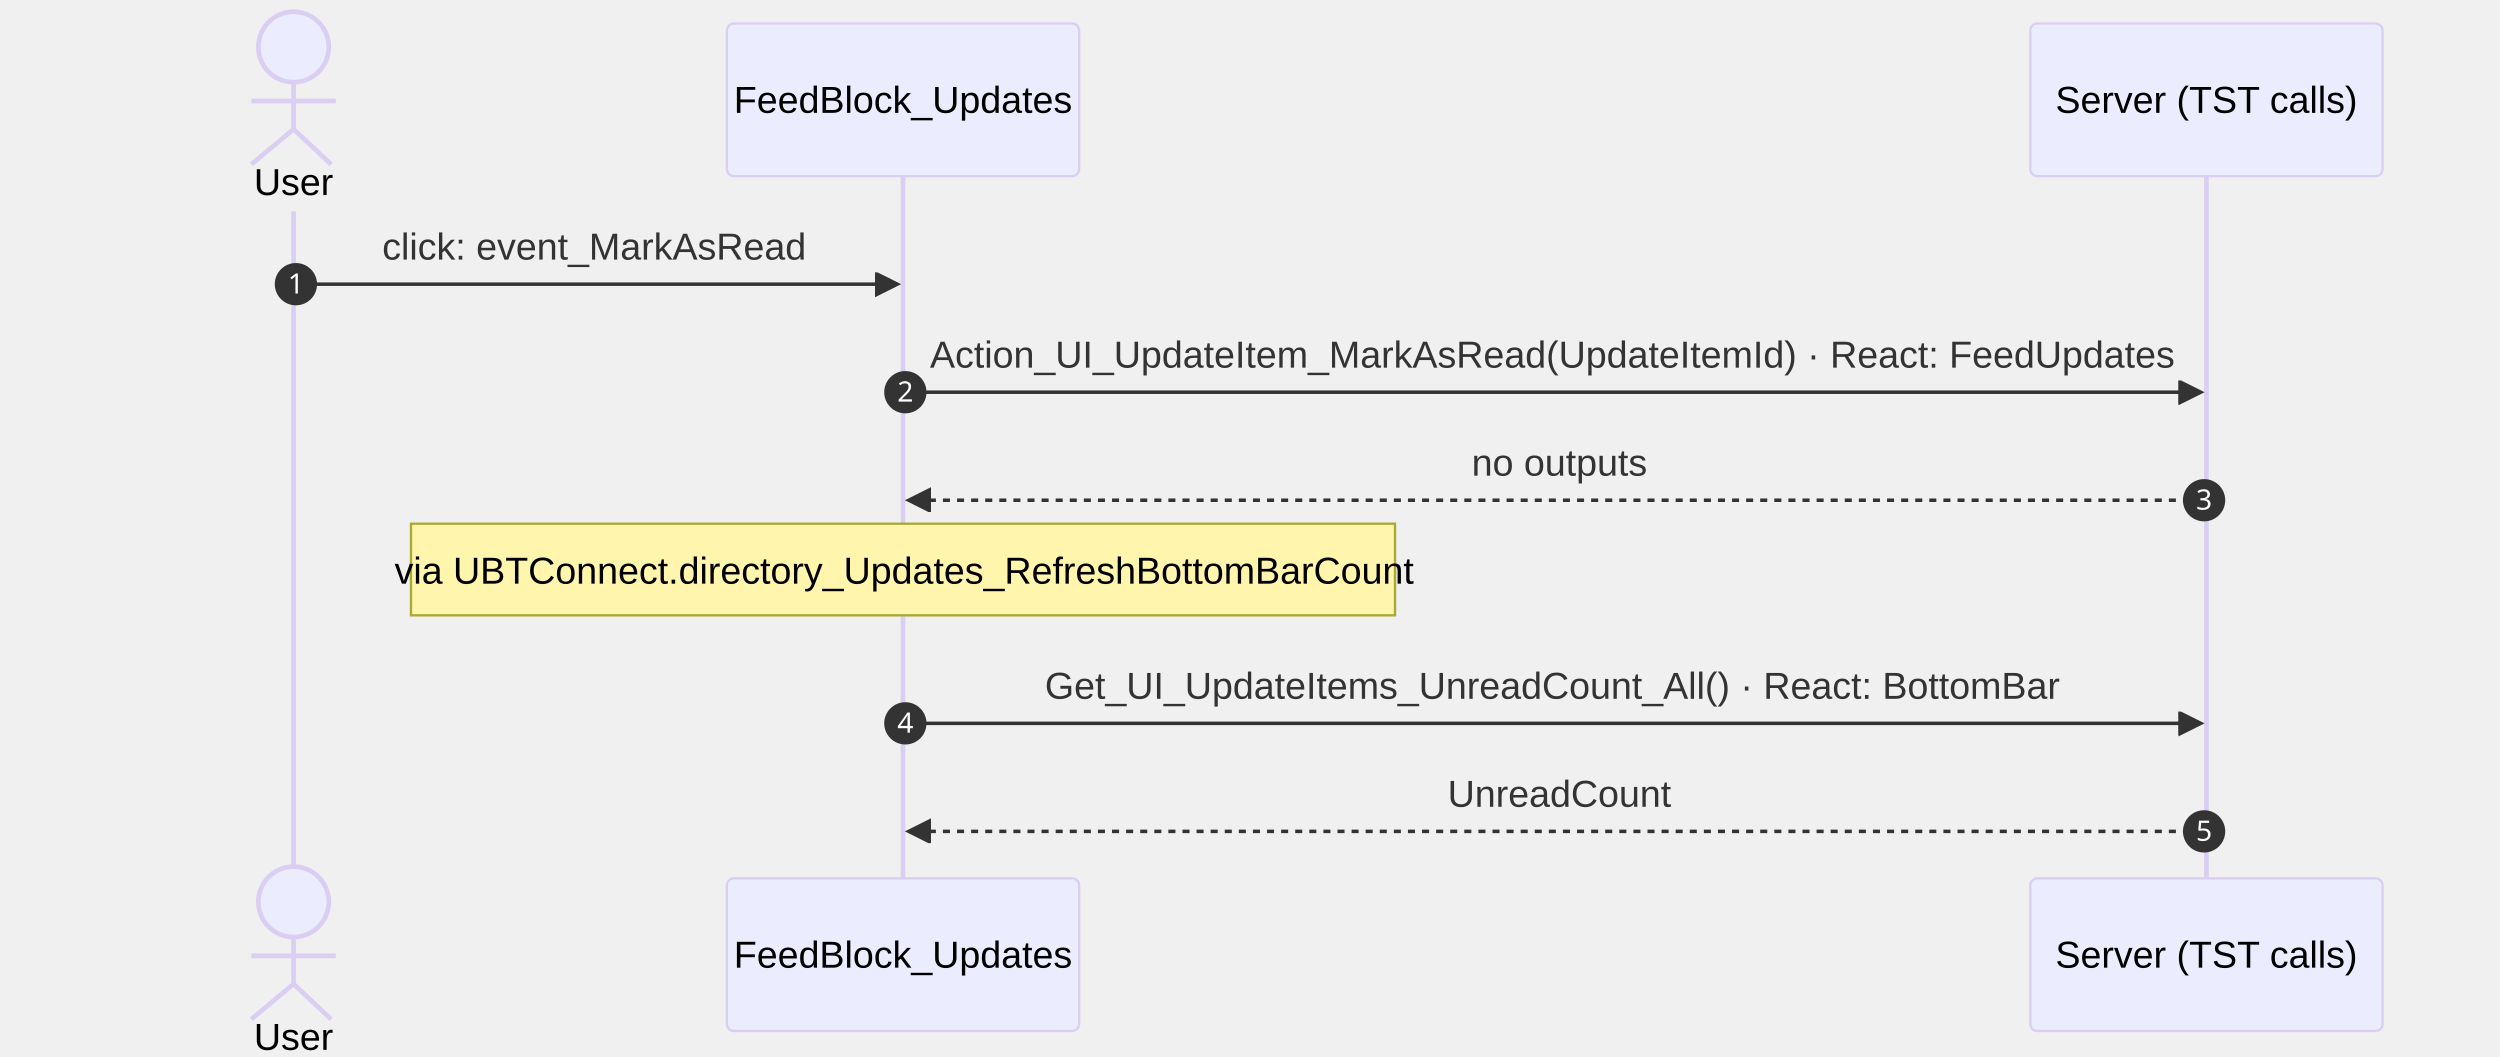
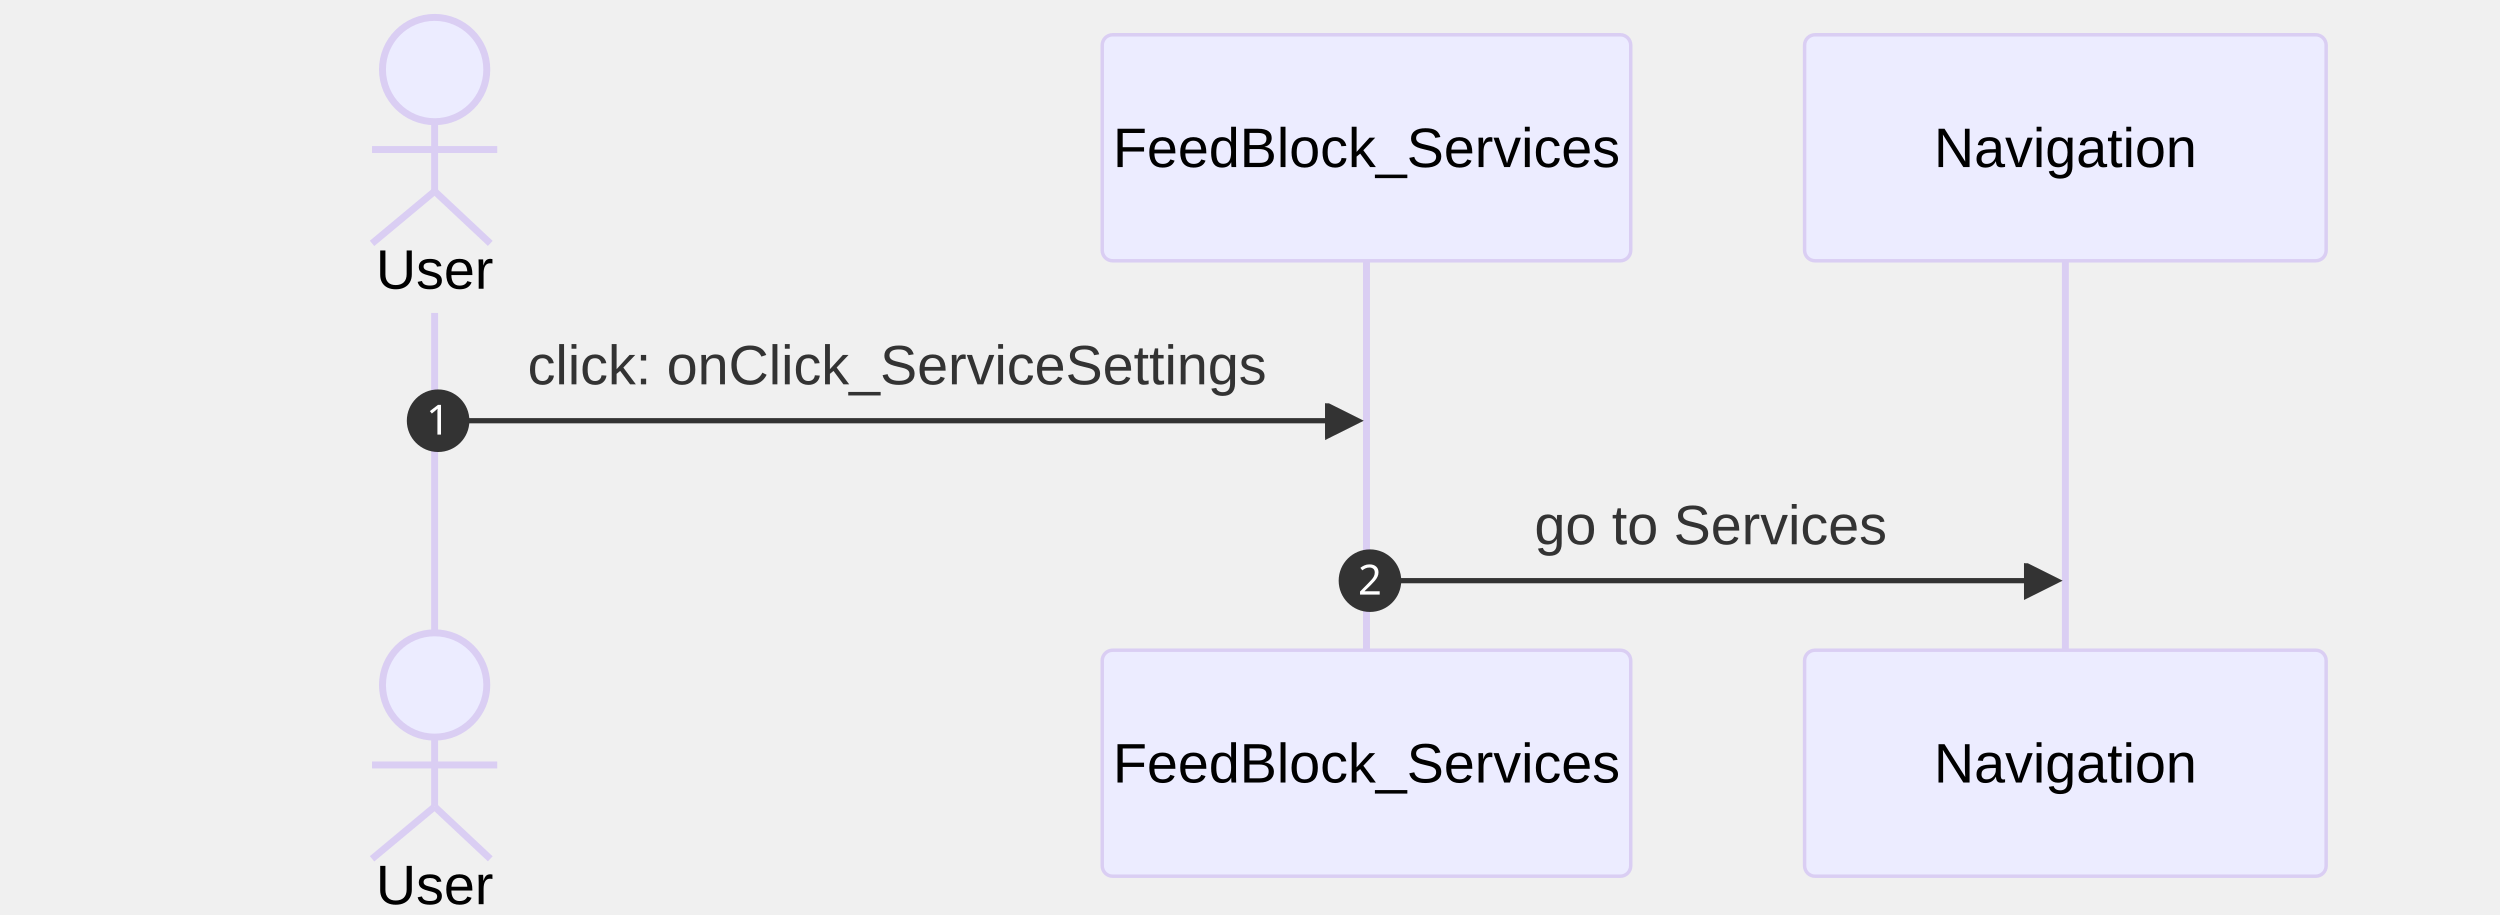
- <svg xmlns="http://www.w3.org/2000/svg" aria-roledescription="sequence" role="graphics-document document" viewBox="-50 -10 1064.5 450" style="max-width: 1064.5px;" width="100%" id="d">
+ <svg xmlns="http://www.w3.org/2000/svg" aria-roledescription="sequence" role="graphics-document document" viewBox="-50 -10 719 263" style="max-width: 719px;" width="100%" id="d">
  <g>
-     <rect class="actor actor-bottom" ry="3" rx="3" name="S" height="65" width="150" stroke="#666" fill="#eaeaea" y="364" x="814.5" />
-     <text style="text-anchor: middle; font-size: 16px; font-weight: 400;" class="actor" alignment-baseline="central" dominant-baseline="central" y="396.5" x="889.5">
-       <tspan dy="0" x="889.5">Server (TST calls)</tspan>
+     <rect class="actor actor-bottom" ry="3" rx="3" name="N" height="65" width="150" stroke="#666" fill="#eaeaea" y="177" x="469" />
+     <text style="text-anchor: middle; font-size: 16px; font-weight: 400;" class="actor" alignment-baseline="central" dominant-baseline="central" y="209.5" x="544">
+       <tspan dy="0" x="544">Navigation</tspan>
    </text>
  </g>
  <g>
-     <rect class="actor actor-bottom" ry="3" rx="3" name="B" height="65" width="150" stroke="#666" fill="#eaeaea" y="364" x="259.5" />
-     <text style="text-anchor: middle; font-size: 16px; font-weight: 400;" class="actor" alignment-baseline="central" dominant-baseline="central" y="396.5" x="334.5">
-       <tspan dy="0" x="334.5">FeedBlock_Updates</tspan>
+     <rect class="actor actor-bottom" ry="3" rx="3" name="B" height="65" width="152" stroke="#666" fill="#eaeaea" y="177" x="267" />
+     <text style="text-anchor: middle; font-size: 16px; font-weight: 400;" class="actor" alignment-baseline="central" dominant-baseline="central" y="209.5" x="343">
+       <tspan dy="0" x="343">FeedBlock_Services</tspan>
    </text>
  </g>
  <g>
-     <line stroke="#999" stroke-width="0.5px" class="200" y2="364" x2="889.5" y1="5" x1="889.5" id="actor2" />
+     <line stroke="#999" stroke-width="0.5px" class="200" y2="177" x2="544" y1="5" x1="544" id="actor2" />
    <g id="root-2">
-       <rect class="actor actor-top" ry="3" rx="3" name="S" height="65" width="150" stroke="#666" fill="#eaeaea" y="0" x="814.5" />
-       <text style="text-anchor: middle; font-size: 16px; font-weight: 400;" class="actor" alignment-baseline="central" dominant-baseline="central" y="32.5" x="889.5">
-         <tspan dy="0" x="889.5">Server (TST calls)</tspan>
+       <rect class="actor actor-top" ry="3" rx="3" name="N" height="65" width="150" stroke="#666" fill="#eaeaea" y="0" x="469" />
+       <text style="text-anchor: middle; font-size: 16px; font-weight: 400;" class="actor" alignment-baseline="central" dominant-baseline="central" y="32.5" x="544">
+         <tspan dy="0" x="544">Navigation</tspan>
      </text>
    </g>
  </g>
  <g>
-     <line stroke="#999" stroke-width="0.5px" class="200" y2="364" x2="334.5" y1="5" x1="334.5" id="actor1" />
+     <line stroke="#999" stroke-width="0.5px" class="200" y2="177" x2="343" y1="5" x1="343" id="actor1" />
    <g id="root-1">
-       <rect class="actor actor-top" ry="3" rx="3" name="B" height="65" width="150" stroke="#666" fill="#eaeaea" y="0" x="259.5" />
-       <text style="text-anchor: middle; font-size: 16px; font-weight: 400;" class="actor" alignment-baseline="central" dominant-baseline="central" y="32.5" x="334.5">
-         <tspan dy="0" x="334.5">FeedBlock_Updates</tspan>
+       <rect class="actor actor-top" ry="3" rx="3" name="B" height="65" width="152" stroke="#666" fill="#eaeaea" y="0" x="267" />
+       <text style="text-anchor: middle; font-size: 16px; font-weight: 400;" class="actor" alignment-baseline="central" dominant-baseline="central" y="32.5" x="343">
+         <tspan dy="0" x="343">FeedBlock_Services</tspan>
      </text>
    </g>
  </g>
  <style>#d{font-family:"trebuchet ms",verdana,arial,sans-serif;font-size:16px;fill:#333;}#d .error-icon{fill:#552222;}#d .error-text{fill:#552222;stroke:#552222;}#d .edge-thickness-normal{stroke-width:2px;}#d .edge-thickness-thick{stroke-width:3.5px;}#d .edge-pattern-solid{stroke-dasharray:0;}#d .edge-pattern-dashed{stroke-dasharray:3;}#d .edge-pattern-dotted{stroke-dasharray:2;}#d .marker{fill:#333333;stroke:#333333;}#d .marker.cross{stroke:#333333;}#d svg{font-family:"trebuchet ms",verdana,arial,sans-serif;font-size:16px;}#d .actor{stroke:hsl(259.626, 59.777%, 87.902%);fill:#ECECFF;}#d text.actor&gt;tspan{fill:black;stroke:none;}#d .actor-line{stroke:grey;}#d .messageLine0{stroke-width:1.5;stroke-dasharray:none;stroke:#333;}#d .messageLine1{stroke-width:1.5;stroke-dasharray:2,2;stroke:#333;}#d #arrowhead path{fill:#333;stroke:#333;}#d .sequenceNumber{fill:white;}#d #sequencenumber{fill:#333;}#d #crosshead path{fill:#333;stroke:#333;}#d .messageText{fill:#333;stroke:none;}#d .labelBox{stroke:hsl(259.626, 59.777%, 87.902%);fill:#ECECFF;}#d .labelText,#d .labelText&gt;tspan{fill:black;stroke:none;}#d .loopText,#d .loopText&gt;tspan{fill:black;stroke:none;}#d .loopLine{stroke-width:2px;stroke-dasharray:2,2;stroke:hsl(259.626, 59.777%, 87.902%);fill:hsl(259.626, 59.777%, 87.902%);}#d .note{stroke:#aaaa33;fill:#fff5ad;}#d .noteText,#d .noteText&gt;tspan{fill:black;stroke:none;}#d .activation0{fill:#f4f4f4;stroke:#666;}#d .activation1{fill:#f4f4f4;stroke:#666;}#d .activation2{fill:#f4f4f4;stroke:#666;}#d .actorPopupMenu{position:absolute;}#d .actorPopupMenuPanel{position:absolute;fill:#ECECFF;box-shadow:0px 8px 16px 0px rgba(0,0,0,0.2);filter:drop-shadow(3px 5px 2px rgb(0 0 0 / 0.4));}#d .actor-man line{stroke:hsl(259.626, 59.777%, 87.902%);fill:#ECECFF;}#d .actor-man circle,#d line{stroke:hsl(259.626, 59.777%, 87.902%);fill:#ECECFF;stroke-width:2px;}#d :root{--mermaid-font-family:"trebuchet ms",verdana,arial,sans-serif;}</style>
  <g />
  <defs>
    <symbol height="24" width="24" id="computer">
      <path d="M2 2v13h20v-13h-20zm18 11h-16v-9h16v9zm-10.228 6l.466-1h3.524l.467 1h-4.457zm14.228 3h-24l2-6h2.104l-1.33 4h18.45l-1.297-4h2.073l2 6zm-5-10h-14v-7h14v7z" transform="scale(.5)" />
    </symbol>
  </defs>
  <defs>
    <symbol clip-rule="evenodd" fill-rule="evenodd" id="database">
      <path d="M12.258.001l.256.004.255.005.253.008.251.01.249.012.247.015.246.016.242.019.241.02.239.023.236.024.233.027.231.028.229.031.225.032.223.034.22.036.217.038.214.04.211.041.208.043.205.045.201.046.198.048.194.05.191.051.187.053.183.054.18.056.175.057.172.059.168.06.163.061.16.063.155.064.15.066.074.033.073.033.071.034.07.034.069.035.068.035.067.035.066.035.064.036.064.036.062.036.06.036.06.037.058.037.058.037.055.038.055.038.053.038.052.038.051.039.05.039.048.039.047.039.045.04.044.04.043.04.041.04.04.041.039.041.037.041.036.041.034.041.033.042.032.042.03.042.029.042.027.042.026.043.024.043.023.043.021.043.02.043.018.044.017.043.015.044.013.044.012.044.011.045.009.044.007.045.006.045.004.045.002.045.001.045v17l-.001.045-.002.045-.004.045-.006.045-.007.045-.009.044-.011.045-.012.044-.013.044-.015.044-.017.043-.018.044-.02.043-.021.043-.023.043-.024.043-.026.043-.027.042-.029.042-.03.042-.032.042-.033.042-.034.041-.036.041-.037.041-.039.041-.04.041-.041.04-.043.04-.044.04-.045.04-.047.039-.048.039-.05.039-.051.039-.052.038-.053.038-.055.038-.055.038-.058.037-.058.037-.06.037-.06.036-.062.036-.064.036-.064.036-.066.035-.067.035-.068.035-.069.035-.07.034-.071.034-.073.033-.074.033-.15.066-.155.064-.16.063-.163.061-.168.06-.172.059-.175.057-.18.056-.183.054-.187.053-.191.051-.194.05-.198.048-.201.046-.205.045-.208.043-.211.041-.214.04-.217.038-.22.036-.223.034-.225.032-.229.031-.231.028-.233.027-.236.024-.239.023-.241.02-.242.019-.246.016-.247.015-.249.012-.251.01-.253.008-.255.005-.256.004-.258.001-.258-.001-.256-.004-.255-.005-.253-.008-.251-.01-.249-.012-.247-.015-.245-.016-.243-.019-.241-.02-.238-.023-.236-.024-.234-.027-.231-.028-.228-.031-.226-.032-.223-.034-.22-.036-.217-.038-.214-.04-.211-.041-.208-.043-.204-.045-.201-.046-.198-.048-.195-.05-.19-.051-.187-.053-.184-.054-.179-.056-.176-.057-.172-.059-.167-.06-.164-.061-.159-.063-.155-.064-.151-.066-.074-.033-.072-.033-.072-.034-.07-.034-.069-.035-.068-.035-.067-.035-.066-.035-.064-.036-.063-.036-.062-.036-.061-.036-.06-.037-.058-.037-.057-.037-.056-.038-.055-.038-.053-.038-.052-.038-.051-.039-.049-.039-.049-.039-.046-.039-.046-.04-.044-.04-.043-.04-.041-.04-.04-.041-.039-.041-.037-.041-.036-.041-.034-.041-.033-.042-.032-.042-.03-.042-.029-.042-.027-.042-.026-.043-.024-.043-.023-.043-.021-.043-.02-.043-.018-.044-.017-.043-.015-.044-.013-.044-.012-.044-.011-.045-.009-.044-.007-.045-.006-.045-.004-.045-.002-.045-.001-.045v-17l.001-.045.002-.045.004-.045.006-.045.007-.045.009-.044.011-.045.012-.044.013-.044.015-.044.017-.043.018-.044.02-.043.021-.043.023-.043.024-.043.026-.043.027-.042.029-.042.03-.042.032-.042.033-.042.034-.041.036-.041.037-.041.039-.041.04-.041.041-.04.043-.04.044-.04.046-.04.046-.039.049-.039.049-.039.051-.039.052-.038.053-.038.055-.038.056-.038.057-.037.058-.037.06-.037.061-.036.062-.036.063-.036.064-.036.066-.035.067-.035.068-.035.069-.035.07-.034.072-.034.072-.033.074-.033.151-.066.155-.064.159-.063.164-.061.167-.06.172-.059.176-.057.179-.056.184-.054.187-.053.19-.051.195-.05.198-.048.201-.046.204-.045.208-.043.211-.041.214-.04.217-.038.22-.036.223-.034.226-.032.228-.031.231-.028.234-.027.236-.024.238-.023.241-.02.243-.019.245-.016.247-.015.249-.012.251-.01.253-.008.255-.005.256-.004.258-.001.258.001zm-9.258 20.499v.01l.001.021.003.021.004.022.005.021.006.022.007.022.009.023.01.022.011.023.012.023.013.023.015.023.016.024.017.023.018.024.019.024.021.024.022.025.023.024.024.025.052.049.056.05.061.051.066.051.07.051.075.051.079.052.084.052.088.052.092.052.097.052.102.051.105.052.11.052.114.051.119.051.123.051.127.05.131.05.135.05.139.048.144.049.147.047.152.047.155.047.16.045.163.045.167.043.171.043.176.041.178.041.183.039.187.039.19.037.194.035.197.035.202.033.204.031.209.03.212.029.216.027.219.025.222.024.226.021.23.02.233.018.236.016.24.015.243.012.246.01.249.008.253.005.256.004.259.001.26-.001.257-.004.254-.005.25-.008.247-.011.244-.012.241-.014.237-.016.233-.018.231-.021.226-.021.224-.024.22-.026.216-.027.212-.028.21-.031.205-.031.202-.034.198-.034.194-.036.191-.037.187-.039.183-.04.179-.04.175-.042.172-.043.168-.044.163-.045.16-.046.155-.046.152-.047.148-.048.143-.049.139-.049.136-.05.131-.05.126-.05.123-.051.118-.052.114-.051.11-.052.106-.052.101-.052.096-.052.092-.052.088-.053.083-.051.079-.052.074-.052.07-.051.065-.051.06-.051.056-.05.051-.05.023-.024.023-.025.021-.024.02-.024.019-.024.018-.024.017-.024.015-.023.014-.024.013-.023.012-.023.01-.023.01-.022.008-.022.006-.022.006-.022.004-.022.004-.021.001-.021.001-.021v-4.127l-.077.055-.08.053-.083.054-.085.053-.087.052-.09.052-.093.051-.095.05-.097.05-.1.049-.102.049-.105.048-.106.047-.109.047-.111.046-.114.045-.115.045-.118.044-.12.043-.122.042-.124.042-.126.041-.128.04-.13.04-.132.038-.134.038-.135.037-.138.037-.139.035-.142.035-.143.034-.144.033-.147.032-.148.031-.15.03-.151.03-.153.029-.154.027-.156.027-.158.026-.159.025-.161.024-.162.023-.163.022-.165.021-.166.02-.167.019-.169.018-.169.017-.171.016-.173.015-.173.014-.175.013-.175.012-.177.011-.178.01-.179.008-.179.008-.181.006-.182.005-.182.004-.184.003-.184.002h-.37l-.184-.002-.184-.003-.182-.004-.182-.005-.181-.006-.179-.008-.179-.008-.178-.01-.176-.011-.176-.012-.175-.013-.173-.014-.172-.015-.171-.016-.17-.017-.169-.018-.167-.019-.166-.02-.165-.021-.163-.022-.162-.023-.161-.024-.159-.025-.157-.026-.156-.027-.155-.027-.153-.029-.151-.03-.15-.03-.148-.031-.146-.032-.145-.033-.143-.034-.141-.035-.14-.035-.137-.037-.136-.037-.134-.038-.132-.038-.13-.04-.128-.04-.126-.041-.124-.042-.122-.042-.12-.044-.117-.043-.116-.045-.113-.045-.112-.046-.109-.047-.106-.047-.105-.048-.102-.049-.1-.049-.097-.05-.095-.05-.093-.052-.09-.051-.087-.052-.085-.053-.083-.054-.08-.054-.077-.054v4.127zm0-5.654v.011l.001.021.003.021.004.021.005.022.006.022.007.022.009.022.01.022.011.023.012.023.013.023.015.024.016.023.017.024.018.024.019.024.021.024.022.024.023.025.024.024.052.05.056.05.061.05.066.051.07.051.075.052.079.051.084.052.088.052.092.052.097.052.102.052.105.052.11.051.114.051.119.052.123.05.127.051.131.05.135.049.139.049.144.048.147.048.152.047.155.046.16.045.163.045.167.044.171.042.176.042.178.04.183.04.187.038.19.037.194.036.197.034.202.033.204.032.209.03.212.028.216.027.219.025.222.024.226.022.23.02.233.018.236.016.24.014.243.012.246.01.249.008.253.006.256.003.259.001.26-.001.257-.003.254-.006.25-.008.247-.01.244-.012.241-.015.237-.016.233-.018.231-.02.226-.022.224-.024.22-.025.216-.027.212-.029.21-.03.205-.032.202-.033.198-.035.194-.036.191-.037.187-.039.183-.039.179-.041.175-.042.172-.043.168-.044.163-.045.16-.045.155-.047.152-.047.148-.048.143-.048.139-.05.136-.049.131-.05.126-.051.123-.051.118-.051.114-.052.11-.052.106-.052.101-.052.096-.052.092-.052.088-.052.083-.052.079-.052.074-.051.07-.052.065-.051.06-.05.056-.051.051-.049.023-.025.023-.024.021-.025.02-.024.019-.024.018-.024.017-.024.015-.023.014-.023.013-.024.012-.022.01-.023.01-.023.008-.022.006-.022.006-.022.004-.021.004-.022.001-.021.001-.021v-4.139l-.077.054-.08.054-.083.054-.085.052-.087.053-.09.051-.093.051-.095.051-.097.05-.1.049-.102.049-.105.048-.106.047-.109.047-.111.046-.114.045-.115.044-.118.044-.12.044-.122.042-.124.042-.126.041-.128.04-.13.039-.132.039-.134.038-.135.037-.138.036-.139.036-.142.035-.143.033-.144.033-.147.033-.148.031-.15.03-.151.03-.153.028-.154.028-.156.027-.158.026-.159.025-.161.024-.162.023-.163.022-.165.021-.166.02-.167.019-.169.018-.169.017-.171.016-.173.015-.173.014-.175.013-.175.012-.177.011-.178.009-.179.009-.179.007-.181.007-.182.005-.182.004-.184.003-.184.002h-.37l-.184-.002-.184-.003-.182-.004-.182-.005-.181-.007-.179-.007-.179-.009-.178-.009-.176-.011-.176-.012-.175-.013-.173-.014-.172-.015-.171-.016-.17-.017-.169-.018-.167-.019-.166-.02-.165-.021-.163-.022-.162-.023-.161-.024-.159-.025-.157-.026-.156-.027-.155-.028-.153-.028-.151-.03-.15-.03-.148-.031-.146-.033-.145-.033-.143-.033-.141-.035-.14-.036-.137-.036-.136-.037-.134-.038-.132-.039-.13-.039-.128-.04-.126-.041-.124-.042-.122-.043-.12-.043-.117-.044-.116-.044-.113-.046-.112-.046-.109-.046-.106-.047-.105-.048-.102-.049-.1-.049-.097-.05-.095-.051-.093-.051-.09-.051-.087-.053-.085-.052-.083-.054-.08-.054-.077-.054v4.139zm0-5.666v.011l.001.02.003.022.004.021.005.022.006.021.007.022.009.023.01.022.011.023.012.023.013.023.015.023.016.024.017.024.018.023.019.024.021.025.022.024.023.024.024.025.052.05.056.05.061.05.066.051.07.051.075.052.079.051.084.052.088.052.092.052.097.052.102.052.105.051.11.052.114.051.119.051.123.051.127.05.131.05.135.05.139.049.144.048.147.048.152.047.155.046.16.045.163.045.167.043.171.043.176.042.178.04.183.04.187.038.19.037.194.036.197.034.202.033.204.032.209.03.212.028.216.027.219.025.222.024.226.021.23.02.233.018.236.017.24.014.243.012.246.01.249.008.253.006.256.003.259.001.26-.001.257-.003.254-.006.25-.008.247-.01.244-.013.241-.014.237-.016.233-.018.231-.02.226-.022.224-.024.22-.025.216-.027.212-.029.21-.03.205-.032.202-.033.198-.035.194-.036.191-.037.187-.039.183-.039.179-.041.175-.042.172-.043.168-.044.163-.045.16-.045.155-.047.152-.047.148-.048.143-.049.139-.049.136-.049.131-.051.126-.05.123-.051.118-.052.114-.051.11-.052.106-.052.101-.052.096-.052.092-.052.088-.052.083-.052.079-.052.074-.052.07-.051.065-.051.06-.051.056-.05.051-.049.023-.025.023-.025.021-.024.02-.024.019-.024.018-.024.017-.024.015-.023.014-.024.013-.023.012-.023.01-.022.01-.023.008-.022.006-.022.006-.022.004-.022.004-.021.001-.021.001-.021v-4.153l-.077.054-.08.054-.083.053-.085.053-.087.053-.09.051-.093.051-.095.051-.097.05-.1.049-.102.048-.105.048-.106.048-.109.046-.111.046-.114.046-.115.044-.118.044-.12.043-.122.043-.124.042-.126.041-.128.04-.13.039-.132.039-.134.038-.135.037-.138.036-.139.036-.142.034-.143.034-.144.033-.147.032-.148.032-.15.03-.151.03-.153.028-.154.028-.156.027-.158.026-.159.024-.161.024-.162.023-.163.023-.165.021-.166.02-.167.019-.169.018-.169.017-.171.016-.173.015-.173.014-.175.013-.175.012-.177.01-.178.01-.179.009-.179.007-.181.006-.182.006-.182.004-.184.003-.184.001-.185.001-.185-.001-.184-.001-.184-.003-.182-.004-.182-.006-.181-.006-.179-.007-.179-.009-.178-.01-.176-.01-.176-.012-.175-.013-.173-.014-.172-.015-.171-.016-.17-.017-.169-.018-.167-.019-.166-.02-.165-.021-.163-.023-.162-.023-.161-.024-.159-.024-.157-.026-.156-.027-.155-.028-.153-.028-.151-.03-.15-.03-.148-.032-.146-.032-.145-.033-.143-.034-.141-.034-.14-.036-.137-.036-.136-.037-.134-.038-.132-.039-.13-.039-.128-.041-.126-.041-.124-.041-.122-.043-.12-.043-.117-.044-.116-.044-.113-.046-.112-.046-.109-.046-.106-.048-.105-.048-.102-.048-.1-.05-.097-.049-.095-.051-.093-.051-.09-.052-.087-.052-.085-.053-.083-.053-.08-.054-.077-.054v4.153zm8.74-8.179l-.257.004-.254.005-.25.008-.247.011-.244.012-.241.014-.237.016-.233.018-.231.021-.226.022-.224.023-.22.026-.216.027-.212.028-.21.031-.205.032-.202.033-.198.034-.194.036-.191.038-.187.038-.183.04-.179.041-.175.042-.172.043-.168.043-.163.045-.16.046-.155.046-.152.048-.148.048-.143.048-.139.049-.136.05-.131.05-.126.051-.123.051-.118.051-.114.052-.11.052-.106.052-.101.052-.096.052-.092.052-.088.052-.083.052-.079.052-.074.051-.07.052-.065.051-.06.05-.056.05-.051.05-.023.025-.023.024-.021.024-.02.025-.019.024-.018.024-.017.023-.015.024-.014.023-.013.023-.012.023-.01.023-.01.022-.008.022-.006.023-.006.021-.004.022-.004.021-.001.021-.001.021.001.021.001.021.004.021.004.022.006.021.006.023.008.022.01.022.01.023.012.023.013.023.014.023.015.024.017.023.018.024.019.024.02.025.021.024.023.024.023.025.051.05.056.05.06.05.065.051.07.052.074.051.079.052.083.052.088.052.092.052.096.052.101.052.106.052.11.052.114.052.118.051.123.051.126.051.131.05.136.05.139.049.143.048.148.048.152.048.155.046.16.046.163.045.168.043.172.043.175.042.179.041.183.04.187.038.191.038.194.036.198.034.202.033.205.032.21.031.212.028.216.027.22.026.224.023.226.022.231.021.233.018.237.016.241.014.244.012.247.011.25.008.254.005.257.004.26.001.26-.001.257-.004.254-.005.25-.008.247-.011.244-.012.241-.014.237-.016.233-.018.231-.021.226-.022.224-.023.22-.026.216-.027.212-.028.21-.031.205-.032.202-.033.198-.034.194-.036.191-.038.187-.038.183-.04.179-.041.175-.042.172-.043.168-.043.163-.045.16-.046.155-.046.152-.048.148-.048.143-.048.139-.049.136-.05.131-.05.126-.051.123-.051.118-.051.114-.052.11-.052.106-.052.101-.052.096-.052.092-.052.088-.052.083-.052.079-.052.074-.051.07-.052.065-.051.06-.05.056-.05.051-.05.023-.025.023-.024.021-.024.02-.025.019-.024.018-.024.017-.023.015-.024.014-.023.013-.023.012-.023.01-.023.01-.022.008-.022.006-.023.006-.021.004-.022.004-.021.001-.021.001-.021-.001-.021-.001-.021-.004-.021-.004-.022-.006-.021-.006-.023-.008-.022-.01-.022-.01-.023-.012-.023-.013-.023-.014-.023-.015-.024-.017-.023-.018-.024-.019-.024-.02-.025-.021-.024-.023-.024-.023-.025-.051-.05-.056-.05-.06-.05-.065-.051-.07-.052-.074-.051-.079-.052-.083-.052-.088-.052-.092-.052-.096-.052-.101-.052-.106-.052-.11-.052-.114-.052-.118-.051-.123-.051-.126-.051-.131-.05-.136-.05-.139-.049-.143-.048-.148-.048-.152-.048-.155-.046-.16-.046-.163-.045-.168-.043-.172-.043-.175-.042-.179-.041-.183-.04-.187-.038-.191-.038-.194-.036-.198-.034-.202-.033-.205-.032-.21-.031-.212-.028-.216-.027-.22-.026-.224-.023-.226-.022-.231-.021-.233-.018-.237-.016-.241-.014-.244-.012-.247-.011-.25-.008-.254-.005-.257-.004-.26-.001-.26.001z" transform="scale(.5)" />
    </symbol>
  </defs>
  <defs>
    <symbol height="24" width="24" id="clock">
      <path d="M12 2c5.514 0 10 4.486 10 10s-4.486 10-10 10-10-4.486-10-10 4.486-10 10-10zm0-2c-6.627 0-12 5.373-12 12s5.373 12 12 12 12-5.373 12-12-5.373-12-12-12zm5.848 12.459c.202.038.202.333.001.372-1.907.361-6.045 1.111-6.547 1.111-.719 0-1.301-.582-1.301-1.301 0-.512.77-5.447 1.125-7.445.034-.192.312-.181.343.014l.985 6.238 5.394 1.011z" transform="scale(.5)" />
    </symbol>
  </defs>
  <defs>
    <marker orient="auto" markerHeight="12" markerWidth="12" markerUnits="userSpaceOnUse" refY="5" refX="7.9" id="arrowhead">
      <path d="M 0 0 L 10 5 L 0 10 z" />
    </marker>
  </defs>
  <defs>
    <marker refY="4.5" refX="4" orient="auto" markerHeight="8" markerWidth="15" id="crosshead">
      <path style="stroke-dasharray: 0, 0;" d="M 1,2 L 6,7 M 6,2 L 1,7" stroke-width="1pt" stroke="#000000" fill="none" />
    </marker>
  </defs>
  <defs>
    <marker orient="auto" markerHeight="28" markerWidth="20" refY="7" refX="15.5" id="filled-head">
      <path d="M 18,7 L9,13 L14,7 L9,1 Z" />
    </marker>
  </defs>
  <defs>
    <marker orient="auto" markerHeight="40" markerWidth="60" refY="15" refX="15" id="sequencenumber">
      <circle r="6" cy="15" cx="15" />
    </marker>
  </defs>
-   <g>
-     <rect class="note" ry="0" rx="0" height="39" width="419" stroke="#666" fill="#EDF2AE" y="213" x="125" />
-     <text style="font-size: 16px; font-weight: 400;" dy="1em" class="noteText" alignment-baseline="middle" dominant-baseline="middle" text-anchor="middle" y="218" x="335">
-       <tspan x="335">via UBTConnect.directory_Updates_RefreshBottomBarCount</tspan>
-     </text>
-   </g>
-   <line stroke="#999" stroke-width="0.5px" class="200" y2="364" x2="75" y1="80" x1="75" id="actor0" />
+   <line stroke="#999" stroke-width="0.5px" class="200" y2="177" x2="75" y1="80" x1="75" id="actor0" />
  <g name="U" class="actor-man actor-top">
    <line y2="45" x2="75" y1="25" x1="75" id="actor-man-torso0" />
    <line y2="33" x2="93" y1="33" x1="57" id="actor-man-arms0" />
    <line y2="45" x2="75" y1="60" x1="57" />
    <line y2="60" x2="91" y1="45" x1="75" />
    <circle height="65" width="150" r="15" cy="10" cx="75" />
    <text style="text-anchor: middle; font-size: 16px; font-weight: 400;" class="actor" alignment-baseline="central" dominant-baseline="central" y="67.5" x="75">
      <tspan dy="0" x="75">User</tspan>
    </text>
  </g>
-   <text style="font-size: 16px; font-weight: 400;" dy="1em" class="messageText" alignment-baseline="middle" dominant-baseline="middle" text-anchor="middle" y="80" x="203">click: event_MarkAsRead</text>
-   <line style="fill: none;" marker-start="url(#sequencenumber)" marker-end="url(#arrowhead)" stroke="none" stroke-width="2" class="messageLine0" y2="111" x2="330.5" y1="111" x1="76" />
+   <text style="font-size: 16px; font-weight: 400;" dy="1em" class="messageText" alignment-baseline="middle" dominant-baseline="middle" text-anchor="middle" y="80" x="208">click: onClick_ServiceSettings</text>
+   <line style="fill: none;" marker-start="url(#sequencenumber)" marker-end="url(#arrowhead)" stroke="none" stroke-width="2" class="messageLine0" y2="111" x2="339" y1="111" x1="76" />
  <text class="sequenceNumber" text-anchor="middle" font-size="12px" font-family="sans-serif" y="115" x="76">1</text>
-   <text style="font-size: 16px; font-weight: 400;" dy="1em" class="messageText" alignment-baseline="middle" dominant-baseline="middle" text-anchor="middle" y="126" x="611">Action_UI_UpdateItem_MarkAsRead(UpdateItemId) · React: FeedUpdates</text>
-   <line style="fill: none;" marker-start="url(#sequencenumber)" marker-end="url(#arrowhead)" stroke="none" stroke-width="2" class="messageLine0" y2="157" x2="885.5" y1="157" x1="335.5" />
-   <text class="sequenceNumber" text-anchor="middle" font-size="12px" font-family="sans-serif" y="161" x="335.5">2</text>
-   <text style="font-size: 16px; font-weight: 400;" dy="1em" class="messageText" alignment-baseline="middle" dominant-baseline="middle" text-anchor="middle" y="172" x="614">no outputs</text>
-   <line style="stroke-dasharray: 3, 3; fill: none;" marker-start="url(#sequencenumber)" marker-end="url(#arrowhead)" stroke="none" stroke-width="2" class="messageLine1" y2="203" x2="338.5" y1="203" x1="888.5" />
-   <text class="sequenceNumber" text-anchor="middle" font-size="12px" font-family="sans-serif" y="207" x="888.5">3</text>
-   <text style="font-size: 16px; font-weight: 400;" dy="1em" class="messageText" alignment-baseline="middle" dominant-baseline="middle" text-anchor="middle" y="267" x="611">Get_UI_UpdateItems_UnreadCount_All() · React: BottomBar</text>
-   <line style="fill: none;" marker-start="url(#sequencenumber)" marker-end="url(#arrowhead)" stroke="none" stroke-width="2" class="messageLine0" y2="298" x2="885.5" y1="298" x1="335.5" />
-   <text class="sequenceNumber" text-anchor="middle" font-size="12px" font-family="sans-serif" y="302" x="335.5">4</text>
-   <text style="font-size: 16px; font-weight: 400;" dy="1em" class="messageText" alignment-baseline="middle" dominant-baseline="middle" text-anchor="middle" y="313" x="614">UnreadCount</text>
-   <line style="stroke-dasharray: 3, 3; fill: none;" marker-start="url(#sequencenumber)" marker-end="url(#arrowhead)" stroke="none" stroke-width="2" class="messageLine1" y2="344" x2="338.5" y1="344" x1="888.5" />
-   <text class="sequenceNumber" text-anchor="middle" font-size="12px" font-family="sans-serif" y="348" x="888.5">5</text>
+   <text style="font-size: 16px; font-weight: 400;" dy="1em" class="messageText" alignment-baseline="middle" dominant-baseline="middle" text-anchor="middle" y="126" x="442">go to Services</text>
+   <line style="fill: none;" marker-start="url(#sequencenumber)" marker-end="url(#arrowhead)" stroke="none" stroke-width="2" class="messageLine0" y2="157" x2="540" y1="157" x1="344" />
+   <text class="sequenceNumber" text-anchor="middle" font-size="12px" font-family="sans-serif" y="161" x="344">2</text>
  <g name="U" class="actor-man actor-bottom">
-     <line y2="409" x2="75" y1="389" x1="75" id="actor-man-torso2" />
-     <line y2="397" x2="93" y1="397" x1="57" id="actor-man-arms2" />
-     <line y2="409" x2="75" y1="424" x1="57" />
-     <line y2="424" x2="91" y1="409" x1="75" />
-     <circle height="65" width="150" r="15" cy="374" cx="75" />
-     <text style="text-anchor: middle; font-size: 16px; font-weight: 400;" class="actor" alignment-baseline="central" dominant-baseline="central" y="431.5" x="75">
+     <line y2="222" x2="75" y1="202" x1="75" id="actor-man-torso2" />
+     <line y2="210" x2="93" y1="210" x1="57" id="actor-man-arms2" />
+     <line y2="222" x2="75" y1="237" x1="57" />
+     <line y2="237" x2="91" y1="222" x1="75" />
+     <circle height="65" width="150" r="15" cy="187" cx="75" />
+     <text style="text-anchor: middle; font-size: 16px; font-weight: 400;" class="actor" alignment-baseline="central" dominant-baseline="central" y="244.5" x="75">
      <tspan dy="0" x="75">User</tspan>
    </text>
  </g>
</svg>
